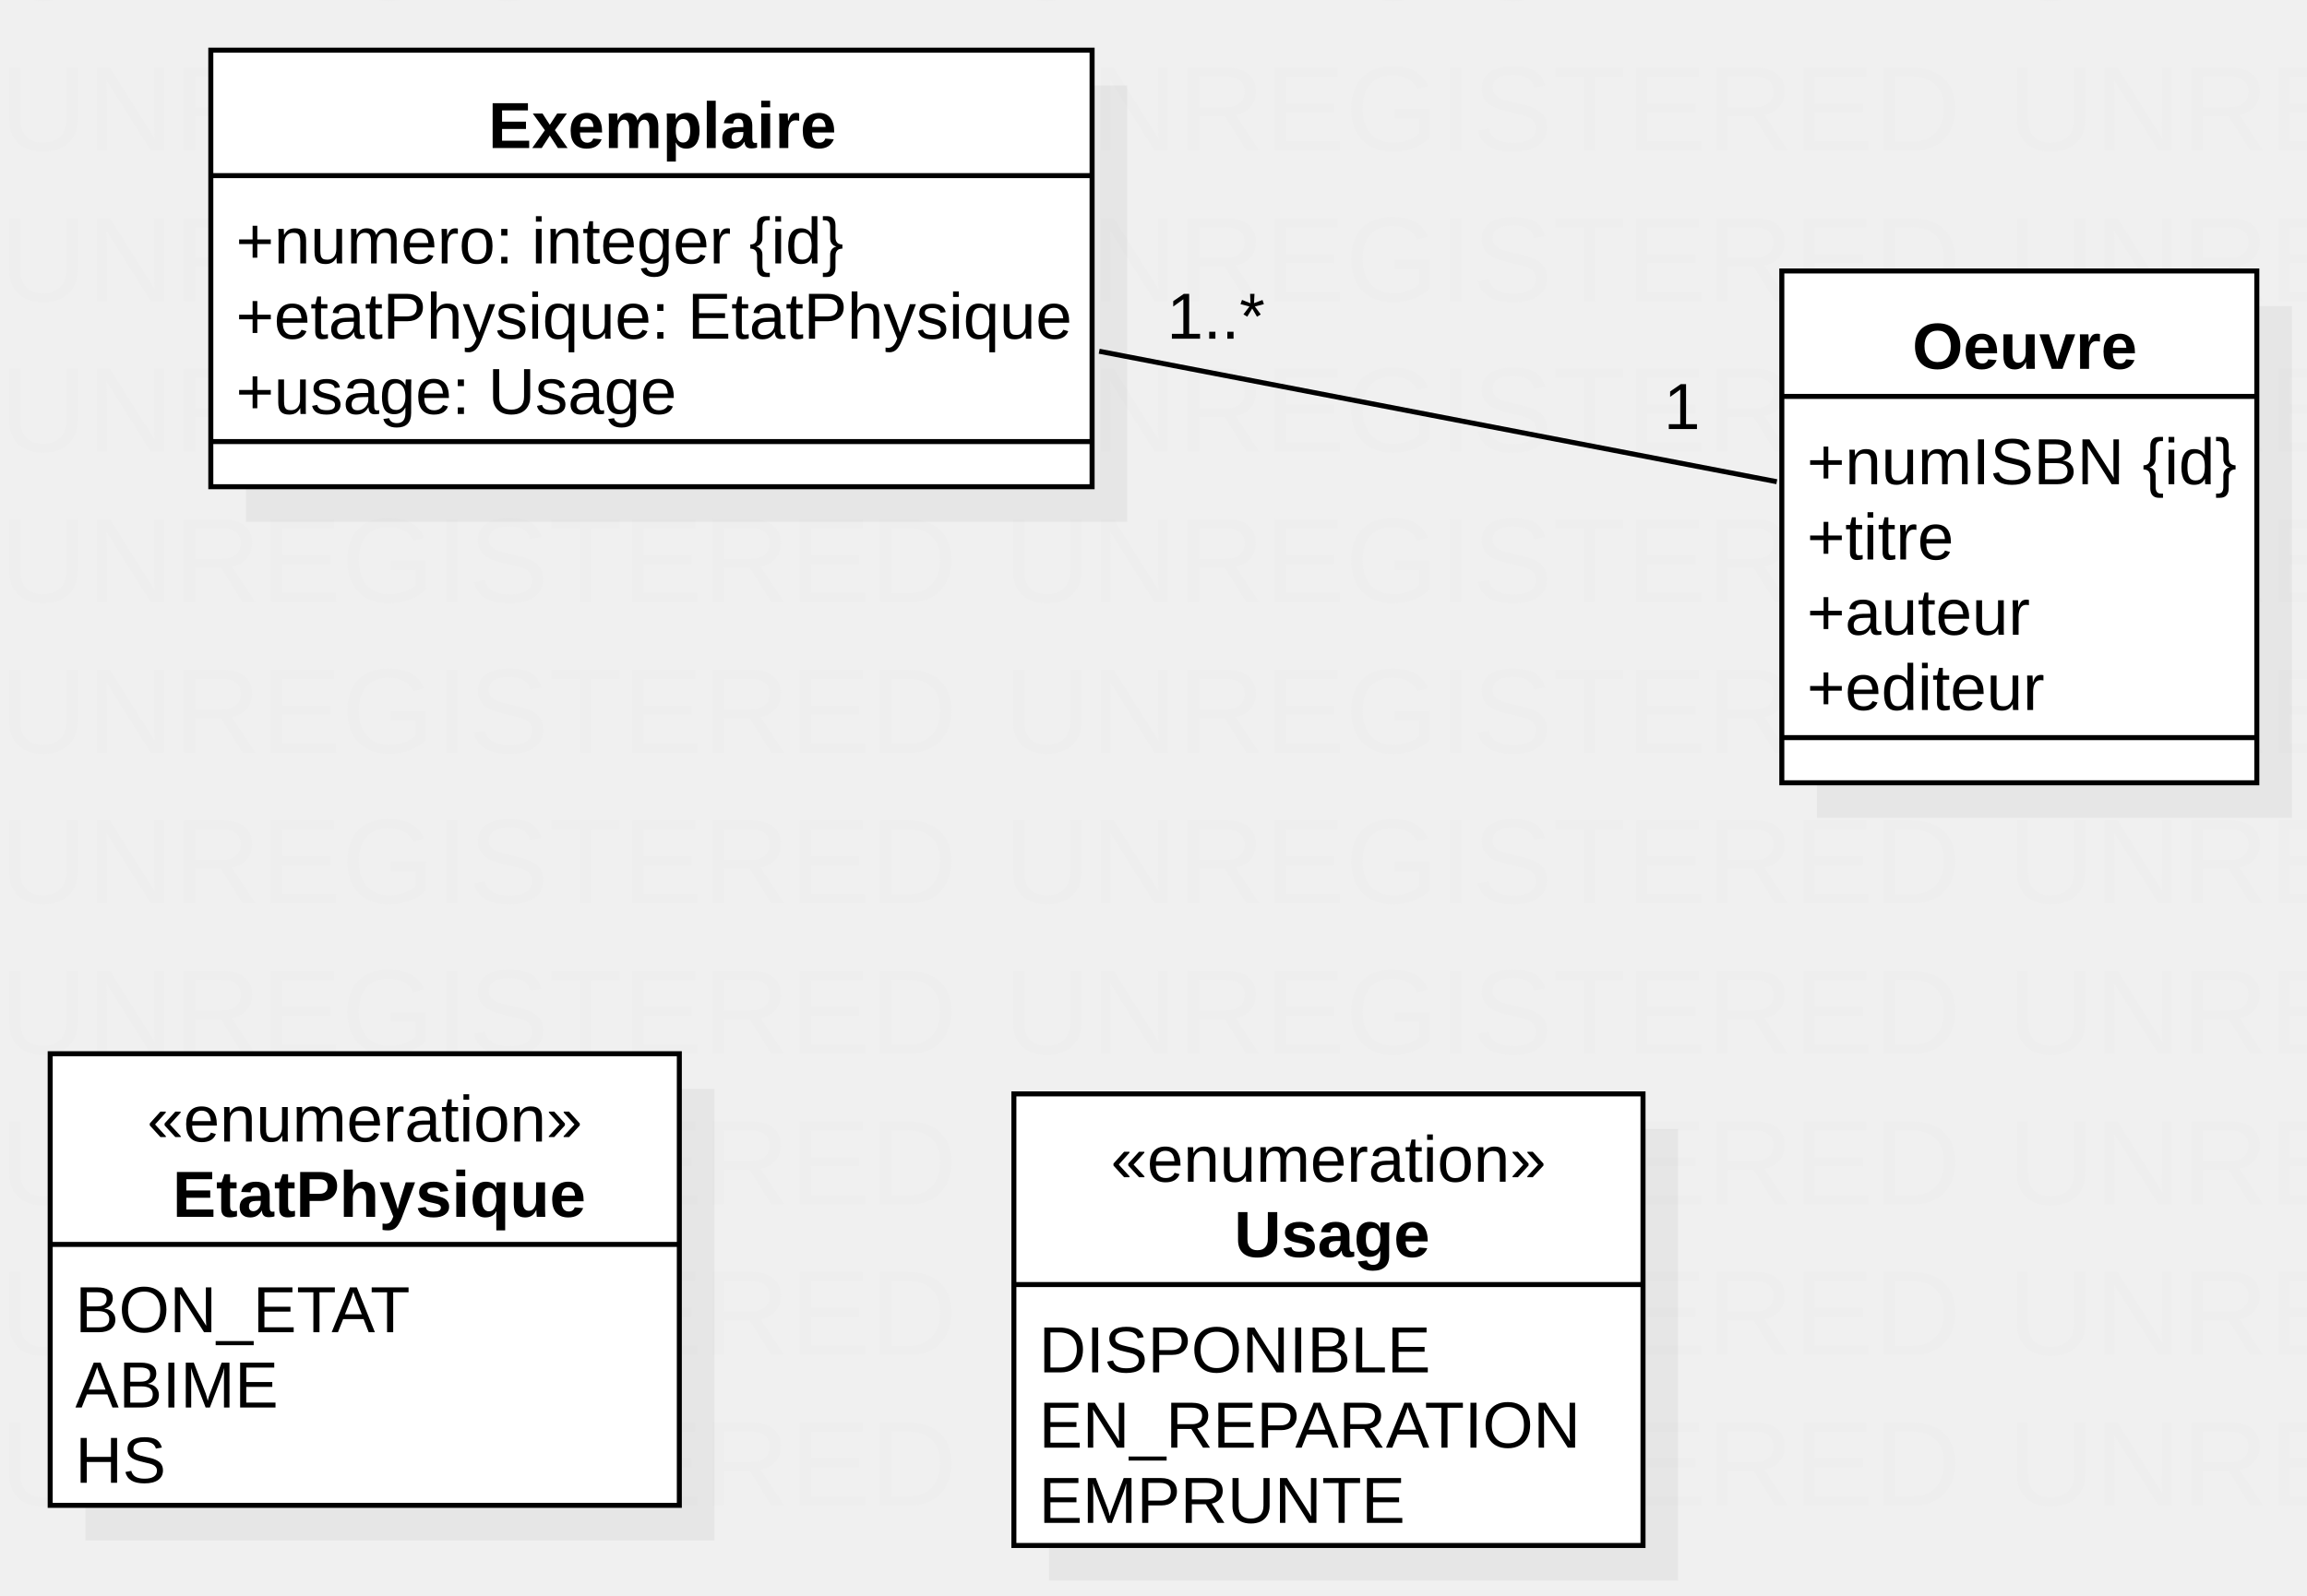
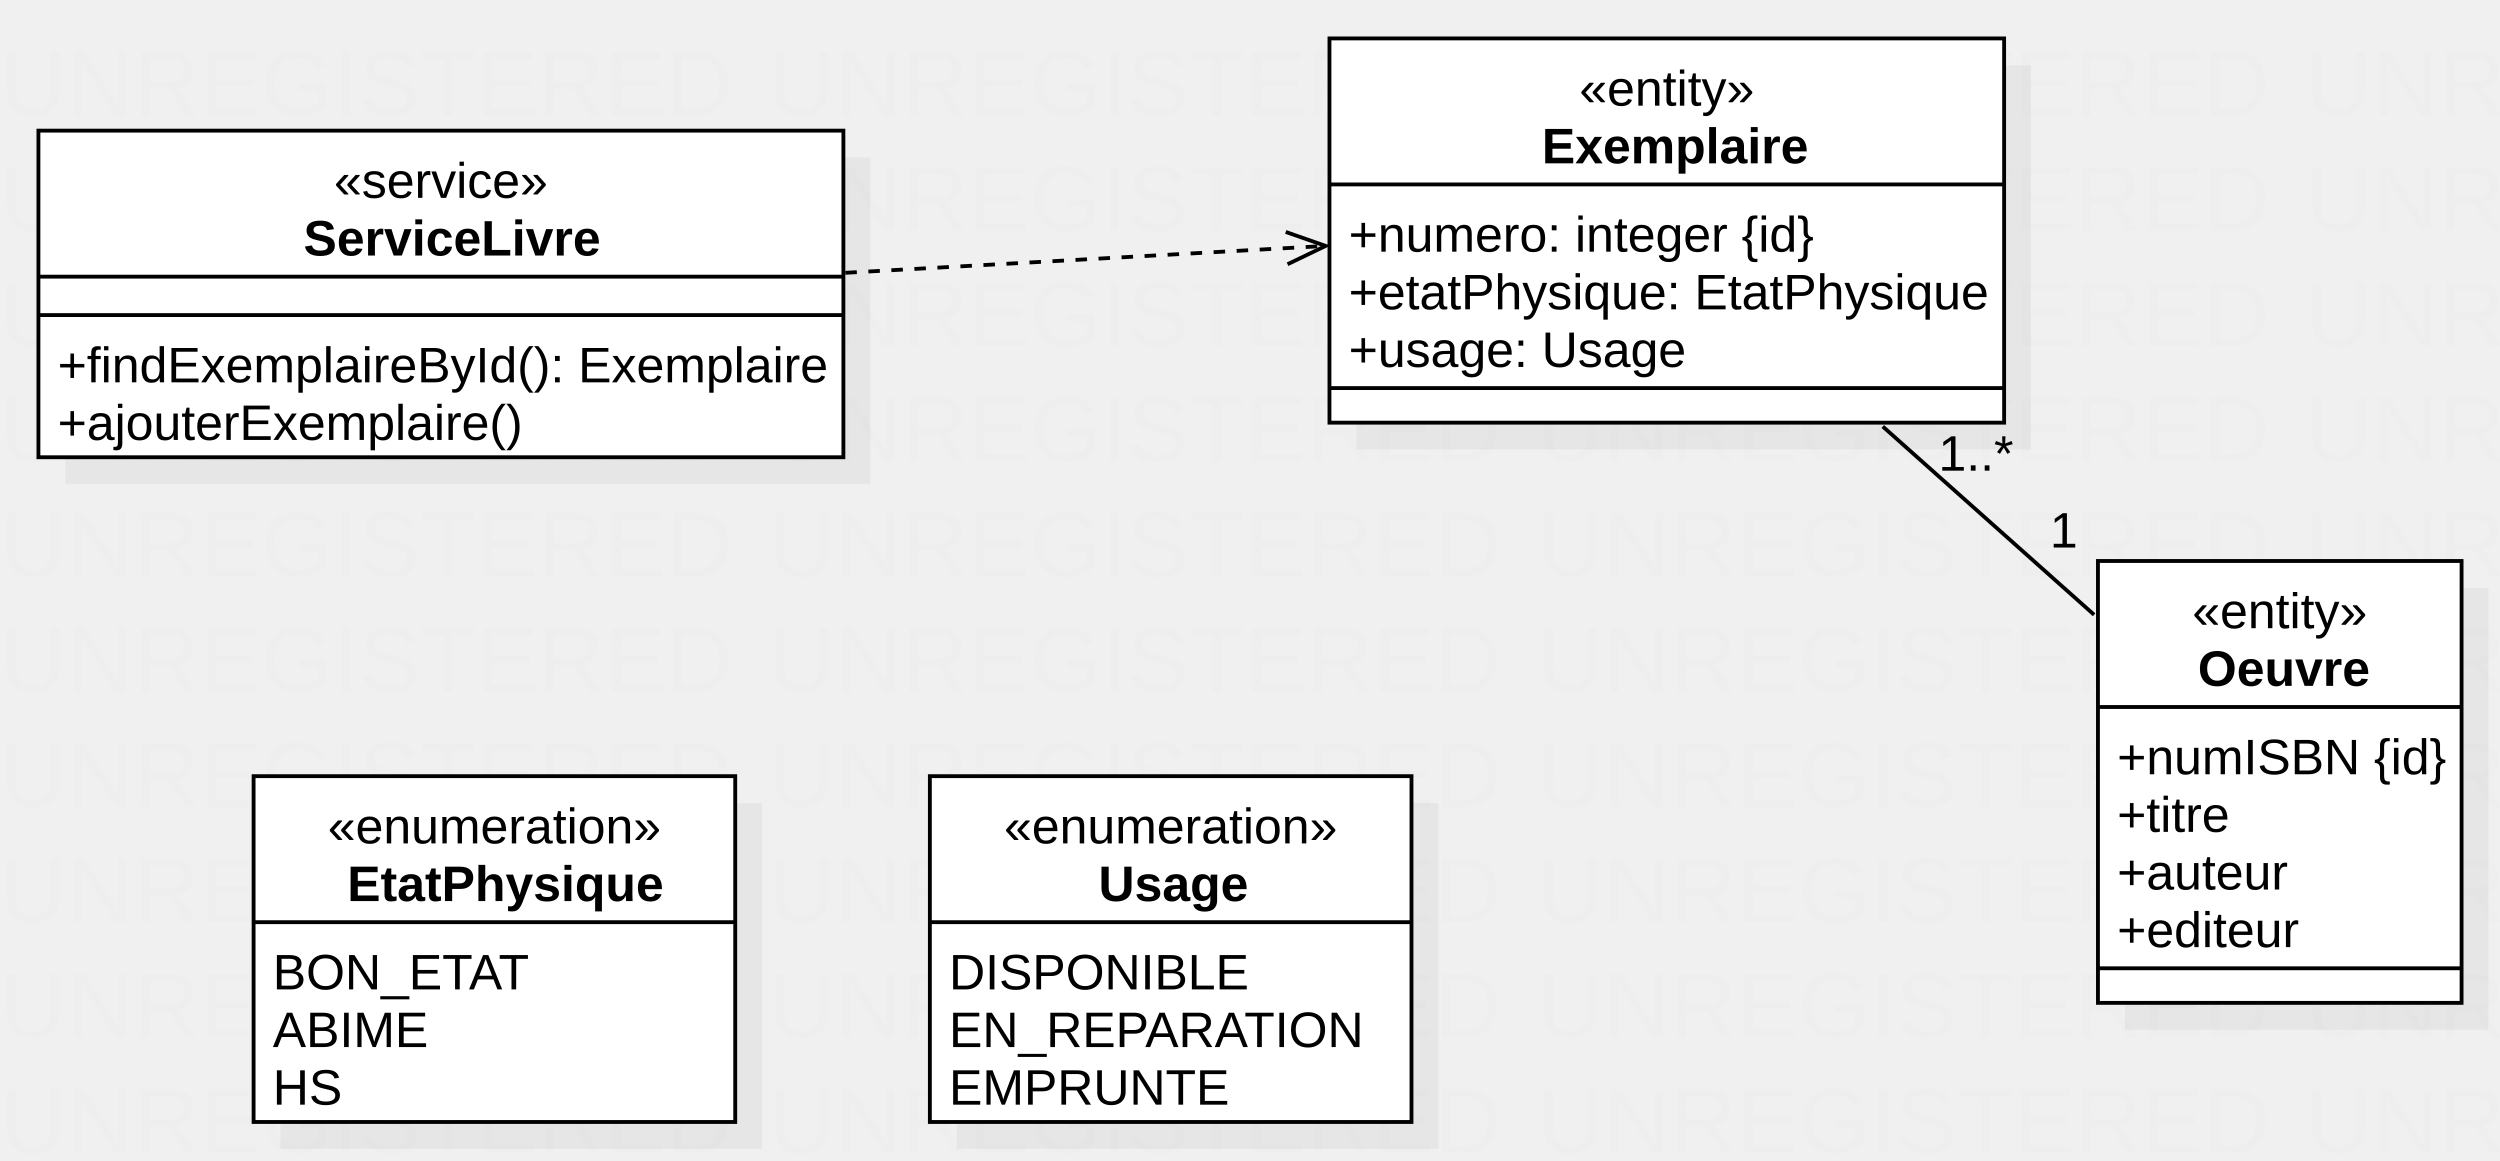
- <svg xmlns="http://www.w3.org/2000/svg" version="1.1" width="459.636" height="318">
+ <svg xmlns="http://www.w3.org/2000/svg" version="1.1" width="650.636" height="302">
  <defs />
  <g>
    <text fill="#eeeeee" stroke="none" font-family="Arial" font-size="24px" font-style="normal" font-weight="normal" text-decoration="none" x="0" y="0">UNREGISTERED</text>
    <text fill="#eeeeee" stroke="none" font-family="Arial" font-size="24px" font-style="normal" font-weight="normal" text-decoration="none" x="0" y="30">UNREGISTERED</text>
    <text fill="#eeeeee" stroke="none" font-family="Arial" font-size="24px" font-style="normal" font-weight="normal" text-decoration="none" x="0" y="60">UNREGISTERED</text>
    <text fill="#eeeeee" stroke="none" font-family="Arial" font-size="24px" font-style="normal" font-weight="normal" text-decoration="none" x="0" y="90">UNREGISTERED</text>
    <text fill="#eeeeee" stroke="none" font-family="Arial" font-size="24px" font-style="normal" font-weight="normal" text-decoration="none" x="0" y="120">UNREGISTERED</text>
    <text fill="#eeeeee" stroke="none" font-family="Arial" font-size="24px" font-style="normal" font-weight="normal" text-decoration="none" x="0" y="150">UNREGISTERED</text>
    <text fill="#eeeeee" stroke="none" font-family="Arial" font-size="24px" font-style="normal" font-weight="normal" text-decoration="none" x="0" y="180">UNREGISTERED</text>
    <text fill="#eeeeee" stroke="none" font-family="Arial" font-size="24px" font-style="normal" font-weight="normal" text-decoration="none" x="0" y="210">UNREGISTERED</text>
    <text fill="#eeeeee" stroke="none" font-family="Arial" font-size="24px" font-style="normal" font-weight="normal" text-decoration="none" x="0" y="240">UNREGISTERED</text>
    <text fill="#eeeeee" stroke="none" font-family="Arial" font-size="24px" font-style="normal" font-weight="normal" text-decoration="none" x="0" y="270">UNREGISTERED</text>
    <text fill="#eeeeee" stroke="none" font-family="Arial" font-size="24px" font-style="normal" font-weight="normal" text-decoration="none" x="0" y="300">UNREGISTERED</text>
    <text fill="#eeeeee" stroke="none" font-family="Arial" font-size="24px" font-style="normal" font-weight="normal" text-decoration="none" x="200" y="0">UNREGISTERED</text>
    <text fill="#eeeeee" stroke="none" font-family="Arial" font-size="24px" font-style="normal" font-weight="normal" text-decoration="none" x="200" y="30">UNREGISTERED</text>
    <text fill="#eeeeee" stroke="none" font-family="Arial" font-size="24px" font-style="normal" font-weight="normal" text-decoration="none" x="200" y="60">UNREGISTERED</text>
    <text fill="#eeeeee" stroke="none" font-family="Arial" font-size="24px" font-style="normal" font-weight="normal" text-decoration="none" x="200" y="90">UNREGISTERED</text>
    <text fill="#eeeeee" stroke="none" font-family="Arial" font-size="24px" font-style="normal" font-weight="normal" text-decoration="none" x="200" y="120">UNREGISTERED</text>
    <text fill="#eeeeee" stroke="none" font-family="Arial" font-size="24px" font-style="normal" font-weight="normal" text-decoration="none" x="200" y="150">UNREGISTERED</text>
    <text fill="#eeeeee" stroke="none" font-family="Arial" font-size="24px" font-style="normal" font-weight="normal" text-decoration="none" x="200" y="180">UNREGISTERED</text>
    <text fill="#eeeeee" stroke="none" font-family="Arial" font-size="24px" font-style="normal" font-weight="normal" text-decoration="none" x="200" y="210">UNREGISTERED</text>
    <text fill="#eeeeee" stroke="none" font-family="Arial" font-size="24px" font-style="normal" font-weight="normal" text-decoration="none" x="200" y="240">UNREGISTERED</text>
    <text fill="#eeeeee" stroke="none" font-family="Arial" font-size="24px" font-style="normal" font-weight="normal" text-decoration="none" x="200" y="270">UNREGISTERED</text>
    <text fill="#eeeeee" stroke="none" font-family="Arial" font-size="24px" font-style="normal" font-weight="normal" text-decoration="none" x="200" y="300">UNREGISTERED</text>
    <text fill="#eeeeee" stroke="none" font-family="Arial" font-size="24px" font-style="normal" font-weight="normal" text-decoration="none" x="400" y="0">UNREGISTERED</text>
    <text fill="#eeeeee" stroke="none" font-family="Arial" font-size="24px" font-style="normal" font-weight="normal" text-decoration="none" x="400" y="30">UNREGISTERED</text>
    <text fill="#eeeeee" stroke="none" font-family="Arial" font-size="24px" font-style="normal" font-weight="normal" text-decoration="none" x="400" y="60">UNREGISTERED</text>
    <text fill="#eeeeee" stroke="none" font-family="Arial" font-size="24px" font-style="normal" font-weight="normal" text-decoration="none" x="400" y="90">UNREGISTERED</text>
    <text fill="#eeeeee" stroke="none" font-family="Arial" font-size="24px" font-style="normal" font-weight="normal" text-decoration="none" x="400" y="120">UNREGISTERED</text>
    <text fill="#eeeeee" stroke="none" font-family="Arial" font-size="24px" font-style="normal" font-weight="normal" text-decoration="none" x="400" y="150">UNREGISTERED</text>
    <text fill="#eeeeee" stroke="none" font-family="Arial" font-size="24px" font-style="normal" font-weight="normal" text-decoration="none" x="400" y="180">UNREGISTERED</text>
    <text fill="#eeeeee" stroke="none" font-family="Arial" font-size="24px" font-style="normal" font-weight="normal" text-decoration="none" x="400" y="210">UNREGISTERED</text>
    <text fill="#eeeeee" stroke="none" font-family="Arial" font-size="24px" font-style="normal" font-weight="normal" text-decoration="none" x="400" y="240">UNREGISTERED</text>
    <text fill="#eeeeee" stroke="none" font-family="Arial" font-size="24px" font-style="normal" font-weight="normal" text-decoration="none" x="400" y="270">UNREGISTERED</text>
    <text fill="#eeeeee" stroke="none" font-family="Arial" font-size="24px" font-style="normal" font-weight="normal" text-decoration="none" x="400" y="300">UNREGISTERED</text>
-     <g transform="translate(-70,-62) scale(1,1)">
-       <rect fill="#C0C0C0" stroke="none" x="119" y="79" width="175.582" height="87" opacity="0.2" />
-     </g>
-     <g transform="translate(-70,-62) scale(1,1)">
-       <rect fill="#ffffff" stroke="none" x="112" y="72" width="175.582" height="87" />
-     </g>
-     <g transform="translate(-70,-62) scale(1,1)">
-       <path fill="none" stroke="#000000" d="M 112 72 L 287.582 72 L 287.582 159 L 112 159 L 112 72 Z Z" stroke-miterlimit="10" />
-     </g>
-     <g transform="translate(-70,-62) scale(1,1)">
-       <path fill="none" stroke="#000000" d="M 112 97 L 287.582 97" stroke-miterlimit="10" />
-     </g>
-     <g transform="translate(-70,-62) scale(1,1)">
-       <path fill="none" stroke="#000000" d="M 112 150 L 287.582 150" stroke-miterlimit="10" />
-     </g>
-     <g transform="translate(-70,-62) scale(1,1)">
-       <g>
-         <path fill="none" stroke="none" />
-         <text fill="#000000" stroke="none" font-family="Arial" font-size="13px" font-style="normal" font-weight="bold" text-decoration="none" x="167.278" y="91.5">Exemplaire</text>
-       </g>
-     </g>
-     <g transform="translate(-70,-62) scale(1,1)">
-       <g>
-         <path fill="none" stroke="none" />
-         <text fill="#000000" stroke="none" font-family="Arial" font-size="13px" font-style="normal" font-weight="normal" text-decoration="none" x="117" y="114.5">+numero: integer {id}</text>
-       </g>
-     </g>
-     <g transform="translate(-70,-62) scale(1,1)">
-       <g>
-         <path fill="none" stroke="none" />
-         <text fill="#000000" stroke="none" font-family="Arial" font-size="13px" font-style="normal" font-weight="normal" text-decoration="none" x="117" y="129.5">+etatPhysique: EtatPhysique</text>
-       </g>
-     </g>
-     <g transform="translate(-70,-62) scale(1,1)">
-       <g>
-         <path fill="none" stroke="none" />
-         <text fill="#000000" stroke="none" font-family="Arial" font-size="13px" font-style="normal" font-weight="normal" text-decoration="none" x="117" y="144.5">+usage: Usage</text>
-       </g>
-     </g>
-     <g transform="translate(-70,-62) scale(1,1)">
-       <rect fill="#C0C0C0" stroke="none" x="432" y="123" width="94.636" height="102" opacity="0.2" />
-     </g>
-     <g transform="translate(-70,-62) scale(1,1)">
-       <rect fill="#ffffff" stroke="none" x="425" y="116" width="94.636" height="102" />
-     </g>
-     <g transform="translate(-70,-62) scale(1,1)">
-       <path fill="none" stroke="#000000" d="M 425 116 L 519.636 116 L 519.636 218 L 425 218 L 425 116 Z Z" stroke-miterlimit="10" />
-     </g>
-     <g transform="translate(-70,-62) scale(1,1)">
-       <path fill="none" stroke="#000000" d="M 425 141 L 519.636 141" stroke-miterlimit="10" />
-     </g>
-     <g transform="translate(-70,-62) scale(1,1)">
-       <path fill="none" stroke="#000000" d="M 425 209 L 519.636 209" stroke-miterlimit="10" />
-     </g>
-     <g transform="translate(-70,-62) scale(1,1)">
-       <g>
-         <path fill="none" stroke="none" />
-         <text fill="#000000" stroke="none" font-family="Arial" font-size="13px" font-style="normal" font-weight="bold" text-decoration="none" x="451.003" y="135.5">Oeuvre</text>
-       </g>
-     </g>
-     <g transform="translate(-70,-62) scale(1,1)">
-       <g>
-         <path fill="none" stroke="none" />
-         <text fill="#000000" stroke="none" font-family="Arial" font-size="13px" font-style="normal" font-weight="normal" text-decoration="none" x="430" y="158.5">+numISBN {id}</text>
-       </g>
-     </g>
-     <g transform="translate(-70,-62) scale(1,1)">
-       <g>
-         <path fill="none" stroke="none" />
-         <text fill="#000000" stroke="none" font-family="Arial" font-size="13px" font-style="normal" font-weight="normal" text-decoration="none" x="430" y="173.5">+titre</text>
-       </g>
-     </g>
-     <g transform="translate(-70,-62) scale(1,1)">
-       <g>
-         <path fill="none" stroke="none" />
-         <text fill="#000000" stroke="none" font-family="Arial" font-size="13px" font-style="normal" font-weight="normal" text-decoration="none" x="430" y="188.5">+auteur</text>
-       </g>
-     </g>
-     <g transform="translate(-70,-62) scale(1,1)">
-       <g>
-         <path fill="none" stroke="none" />
-         <text fill="#000000" stroke="none" font-family="Arial" font-size="13px" font-style="normal" font-weight="normal" text-decoration="none" x="430" y="203.5">+editeur</text>
-       </g>
-     </g>
-     <g transform="translate(-70,-62) scale(1,1)">
-       <rect fill="#C0C0C0" stroke="none" x="87" y="279" width="125.346" height="90" opacity="0.2" />
-     </g>
-     <g transform="translate(-70,-62) scale(1,1)">
-       <rect fill="#ffffff" stroke="none" x="80" y="272" width="125.346" height="90" />
-     </g>
-     <g transform="translate(-70,-62) scale(1,1)">
-       <path fill="none" stroke="#000000" d="M 80 272 L 205.346 272 L 205.346 362 L 80 362 L 80 272 Z Z" stroke-miterlimit="10" />
-     </g>
-     <g transform="translate(-70,-62) scale(1,1)">
-       <path fill="none" stroke="#000000" d="M 80 310 L 205.346 310" stroke-miterlimit="10" />
-     </g>
-     <g transform="translate(-70,-62) scale(1,1)">
-       <g>
-         <path fill="none" stroke="none" />
-         <text fill="#000000" stroke="none" font-family="Arial" font-size="13px" font-style="normal" font-weight="normal" text-decoration="none" x="99.309" y="289.5">«enumeration»</text>
-       </g>
-     </g>
-     <g transform="translate(-70,-62) scale(1,1)">
-       <g>
-         <path fill="none" stroke="none" />
-         <text fill="#000000" stroke="none" font-family="Arial" font-size="13px" font-style="normal" font-weight="bold" text-decoration="none" x="104.371" y="304.5">EtatPhysique</text>
-       </g>
-     </g>
-     <g transform="translate(-70,-62) scale(1,1)">
-       <g>
-         <path fill="none" stroke="none" />
-         <text fill="#000000" stroke="none" font-family="Arial" font-size="13px" font-style="normal" font-weight="normal" text-decoration="none" x="85" y="327.5">BON_ETAT</text>
-       </g>
-     </g>
-     <g transform="translate(-70,-62) scale(1,1)">
-       <g>
-         <path fill="none" stroke="none" />
-         <text fill="#000000" stroke="none" font-family="Arial" font-size="13px" font-style="normal" font-weight="normal" text-decoration="none" x="85" y="342.5">ABIME</text>
-       </g>
-     </g>
-     <g transform="translate(-70,-62) scale(1,1)">
-       <g>
-         <path fill="none" stroke="none" />
-         <text fill="#000000" stroke="none" font-family="Arial" font-size="13px" font-style="normal" font-weight="normal" text-decoration="none" x="85" y="357.5">HS</text>
-       </g>
-     </g>
-     <g transform="translate(-70,-62) scale(1,1)">
-       <rect fill="#C0C0C0" stroke="none" x="279" y="287" width="125.346" height="90" opacity="0.2" />
-     </g>
-     <g transform="translate(-70,-62) scale(1,1)">
-       <rect fill="#ffffff" stroke="none" x="272" y="280" width="125.346" height="90" />
-     </g>
-     <g transform="translate(-70,-62) scale(1,1)">
-       <path fill="none" stroke="#000000" d="M 272 280 L 397.346 280 L 397.346 370 L 272 370 L 272 280 Z Z" stroke-miterlimit="10" />
-     </g>
-     <g transform="translate(-70,-62) scale(1,1)">
-       <path fill="none" stroke="#000000" d="M 272 318 L 397.346 318" stroke-miterlimit="10" />
-     </g>
-     <g transform="translate(-70,-62) scale(1,1)">
-       <g>
-         <path fill="none" stroke="none" />
-         <text fill="#000000" stroke="none" font-family="Arial" font-size="13px" font-style="normal" font-weight="normal" text-decoration="none" x="291.309" y="297.5">«enumeration»</text>
-       </g>
-     </g>
-     <g transform="translate(-70,-62) scale(1,1)">
-       <g>
-         <path fill="none" stroke="none" />
-         <text fill="#000000" stroke="none" font-family="Arial" font-size="13px" font-style="normal" font-weight="bold" text-decoration="none" x="315.884" y="312.5">Usage</text>
-       </g>
-     </g>
-     <g transform="translate(-70,-62) scale(1,1)">
-       <g>
-         <path fill="none" stroke="none" />
-         <text fill="#000000" stroke="none" font-family="Arial" font-size="13px" font-style="normal" font-weight="normal" text-decoration="none" x="277" y="335.5">DISPONIBLE</text>
-       </g>
-     </g>
-     <g transform="translate(-70,-62) scale(1,1)">
-       <g>
-         <path fill="none" stroke="none" />
-         <text fill="#000000" stroke="none" font-family="Arial" font-size="13px" font-style="normal" font-weight="normal" text-decoration="none" x="277" y="350.5">EN_REPARATION</text>
-       </g>
-     </g>
-     <g transform="translate(-70,-62) scale(1,1)">
-       <g>
-         <path fill="none" stroke="none" />
-         <text fill="#000000" stroke="none" font-family="Arial" font-size="13px" font-style="normal" font-weight="normal" text-decoration="none" x="277" y="365.5">EMPRUNTE</text>
-       </g>
-     </g>
-     <g transform="translate(-70,-62) scale(1,1)">
-       <path fill="none" stroke="#000000" d="M 424 158 L 289 132" stroke-miterlimit="10" />
-     </g>
-     <g transform="translate(-70,-62) scale(1,1)">
-       <g>
-         <path fill="none" stroke="none" />
-         <text fill="#000000" stroke="none" font-family="Arial" font-size="13px" font-style="normal" font-weight="normal" text-decoration="none" x="401.5" y="147.5">1</text>
-       </g>
-     </g>
-     <g transform="translate(-70,-62) scale(1,1)">
-       <g>
-         <path fill="none" stroke="none" />
-         <text fill="#000000" stroke="none" font-family="Arial" font-size="13px" font-style="normal" font-weight="normal" text-decoration="none" x="302.5" y="129.5">1..*</text>
-       </g>
+     <text fill="#eeeeee" stroke="none" font-family="Arial" font-size="24px" font-style="normal" font-weight="normal" text-decoration="none" x="600" y="0">UNREGISTERED</text>
+     <text fill="#eeeeee" stroke="none" font-family="Arial" font-size="24px" font-style="normal" font-weight="normal" text-decoration="none" x="600" y="30">UNREGISTERED</text>
+     <text fill="#eeeeee" stroke="none" font-family="Arial" font-size="24px" font-style="normal" font-weight="normal" text-decoration="none" x="600" y="60">UNREGISTERED</text>
+     <text fill="#eeeeee" stroke="none" font-family="Arial" font-size="24px" font-style="normal" font-weight="normal" text-decoration="none" x="600" y="90">UNREGISTERED</text>
+     <text fill="#eeeeee" stroke="none" font-family="Arial" font-size="24px" font-style="normal" font-weight="normal" text-decoration="none" x="600" y="120">UNREGISTERED</text>
+     <text fill="#eeeeee" stroke="none" font-family="Arial" font-size="24px" font-style="normal" font-weight="normal" text-decoration="none" x="600" y="150">UNREGISTERED</text>
+     <text fill="#eeeeee" stroke="none" font-family="Arial" font-size="24px" font-style="normal" font-weight="normal" text-decoration="none" x="600" y="180">UNREGISTERED</text>
+     <text fill="#eeeeee" stroke="none" font-family="Arial" font-size="24px" font-style="normal" font-weight="normal" text-decoration="none" x="600" y="210">UNREGISTERED</text>
+     <text fill="#eeeeee" stroke="none" font-family="Arial" font-size="24px" font-style="normal" font-weight="normal" text-decoration="none" x="600" y="240">UNREGISTERED</text>
+     <text fill="#eeeeee" stroke="none" font-family="Arial" font-size="24px" font-style="normal" font-weight="normal" text-decoration="none" x="600" y="270">UNREGISTERED</text>
+     <text fill="#eeeeee" stroke="none" font-family="Arial" font-size="24px" font-style="normal" font-weight="normal" text-decoration="none" x="600" y="300">UNREGISTERED</text>
+     <g transform="translate(-14,-62) scale(1,1)">
+       <rect fill="#C0C0C0" stroke="none" x="367" y="79" width="175.582" height="100" opacity="0.2" />
+     </g>
+     <g transform="translate(-14,-62) scale(1,1)">
+       <rect fill="#ffffff" stroke="none" x="360" y="72" width="175.582" height="100" />
+     </g>
+     <g transform="translate(-14,-62) scale(1,1)">
+       <path fill="none" stroke="#000000" d="M 360 72 L 535.582 72 L 535.582 172 L 360 172 L 360 72 Z Z" stroke-miterlimit="10" />
+     </g>
+     <g transform="translate(-14,-62) scale(1,1)">
+       <path fill="none" stroke="#000000" d="M 360 110 L 535.582 110" stroke-miterlimit="10" />
+     </g>
+     <g transform="translate(-14,-62) scale(1,1)">
+       <path fill="none" stroke="#000000" d="M 360 163 L 535.582 163" stroke-miterlimit="10" />
+     </g>
+     <g transform="translate(-14,-62) scale(1,1)">
+       <g>
+         <path fill="none" stroke="none" />
+         <text fill="#000000" stroke="none" font-family="Arial" font-size="13px" font-style="normal" font-weight="normal" text-decoration="none" x="425.025" y="89.5">«entity»</text>
+       </g>
+     </g>
+     <g transform="translate(-14,-62) scale(1,1)">
+       <g>
+         <path fill="none" stroke="none" />
+         <text fill="#000000" stroke="none" font-family="Arial" font-size="13px" font-style="normal" font-weight="bold" text-decoration="none" x="415.278" y="104.5">Exemplaire</text>
+       </g>
+     </g>
+     <g transform="translate(-14,-62) scale(1,1)">
+       <g>
+         <path fill="none" stroke="none" />
+         <text fill="#000000" stroke="none" font-family="Arial" font-size="13px" font-style="normal" font-weight="normal" text-decoration="none" x="365" y="127.5">+numero: integer {id}</text>
+       </g>
+     </g>
+     <g transform="translate(-14,-62) scale(1,1)">
+       <g>
+         <path fill="none" stroke="none" />
+         <text fill="#000000" stroke="none" font-family="Arial" font-size="13px" font-style="normal" font-weight="normal" text-decoration="none" x="365" y="142.5">+etatPhysique: EtatPhysique</text>
+       </g>
+     </g>
+     <g transform="translate(-14,-62) scale(1,1)">
+       <g>
+         <path fill="none" stroke="none" />
+         <text fill="#000000" stroke="none" font-family="Arial" font-size="13px" font-style="normal" font-weight="normal" text-decoration="none" x="365" y="157.5">+usage: Usage</text>
+       </g>
+     </g>
+     <g transform="translate(-14,-62) scale(1,1)">
+       <rect fill="#C0C0C0" stroke="none" x="567" y="215" width="94.636" height="115" opacity="0.2" />
+     </g>
+     <g transform="translate(-14,-62) scale(1,1)">
+       <rect fill="#ffffff" stroke="none" x="560" y="208" width="94.636" height="115" />
+     </g>
+     <g transform="translate(-14,-62) scale(1,1)">
+       <path fill="none" stroke="#000000" d="M 560 208 L 654.636 208 L 654.636 323 L 560 323 L 560 208 Z Z" stroke-miterlimit="10" />
+     </g>
+     <g transform="translate(-14,-62) scale(1,1)">
+       <path fill="none" stroke="#000000" d="M 560 246 L 654.636 246" stroke-miterlimit="10" />
+     </g>
+     <g transform="translate(-14,-62) scale(1,1)">
+       <path fill="none" stroke="#000000" d="M 560 314 L 654.636 314" stroke-miterlimit="10" />
+     </g>
+     <g transform="translate(-14,-62) scale(1,1)">
+       <g>
+         <path fill="none" stroke="none" />
+         <text fill="#000000" stroke="none" font-family="Arial" font-size="13px" font-style="normal" font-weight="normal" text-decoration="none" x="584.552" y="225.5">«entity»</text>
+       </g>
+     </g>
+     <g transform="translate(-14,-62) scale(1,1)">
+       <g>
+         <path fill="none" stroke="none" />
+         <text fill="#000000" stroke="none" font-family="Arial" font-size="13px" font-style="normal" font-weight="bold" text-decoration="none" x="586.003" y="240.5">Oeuvre</text>
+       </g>
+     </g>
+     <g transform="translate(-14,-62) scale(1,1)">
+       <g>
+         <path fill="none" stroke="none" />
+         <text fill="#000000" stroke="none" font-family="Arial" font-size="13px" font-style="normal" font-weight="normal" text-decoration="none" x="565" y="263.5">+numISBN {id}</text>
+       </g>
+     </g>
+     <g transform="translate(-14,-62) scale(1,1)">
+       <g>
+         <path fill="none" stroke="none" />
+         <text fill="#000000" stroke="none" font-family="Arial" font-size="13px" font-style="normal" font-weight="normal" text-decoration="none" x="565" y="278.5">+titre</text>
+       </g>
+     </g>
+     <g transform="translate(-14,-62) scale(1,1)">
+       <g>
+         <path fill="none" stroke="none" />
+         <text fill="#000000" stroke="none" font-family="Arial" font-size="13px" font-style="normal" font-weight="normal" text-decoration="none" x="565" y="293.5">+auteur</text>
+       </g>
+     </g>
+     <g transform="translate(-14,-62) scale(1,1)">
+       <g>
+         <path fill="none" stroke="none" />
+         <text fill="#000000" stroke="none" font-family="Arial" font-size="13px" font-style="normal" font-weight="normal" text-decoration="none" x="565" y="308.5">+editeur</text>
+       </g>
+     </g>
+     <g transform="translate(-14,-62) scale(1,1)">
+       <rect fill="#C0C0C0" stroke="none" x="87" y="271" width="125.346" height="90" opacity="0.2" />
+     </g>
+     <g transform="translate(-14,-62) scale(1,1)">
+       <rect fill="#ffffff" stroke="none" x="80" y="264" width="125.346" height="90" />
+     </g>
+     <g transform="translate(-14,-62) scale(1,1)">
+       <path fill="none" stroke="#000000" d="M 80 264 L 205.346 264 L 205.346 354 L 80 354 L 80 264 Z Z" stroke-miterlimit="10" />
+     </g>
+     <g transform="translate(-14,-62) scale(1,1)">
+       <path fill="none" stroke="#000000" d="M 80 302 L 205.346 302" stroke-miterlimit="10" />
+     </g>
+     <g transform="translate(-14,-62) scale(1,1)">
+       <g>
+         <path fill="none" stroke="none" />
+         <text fill="#000000" stroke="none" font-family="Arial" font-size="13px" font-style="normal" font-weight="normal" text-decoration="none" x="99.309" y="281.5">«enumeration»</text>
+       </g>
+     </g>
+     <g transform="translate(-14,-62) scale(1,1)">
+       <g>
+         <path fill="none" stroke="none" />
+         <text fill="#000000" stroke="none" font-family="Arial" font-size="13px" font-style="normal" font-weight="bold" text-decoration="none" x="104.371" y="296.5">EtatPhysique</text>
+       </g>
+     </g>
+     <g transform="translate(-14,-62) scale(1,1)">
+       <g>
+         <path fill="none" stroke="none" />
+         <text fill="#000000" stroke="none" font-family="Arial" font-size="13px" font-style="normal" font-weight="normal" text-decoration="none" x="85" y="319.5">BON_ETAT</text>
+       </g>
+     </g>
+     <g transform="translate(-14,-62) scale(1,1)">
+       <g>
+         <path fill="none" stroke="none" />
+         <text fill="#000000" stroke="none" font-family="Arial" font-size="13px" font-style="normal" font-weight="normal" text-decoration="none" x="85" y="334.5">ABIME</text>
+       </g>
+     </g>
+     <g transform="translate(-14,-62) scale(1,1)">
+       <g>
+         <path fill="none" stroke="none" />
+         <text fill="#000000" stroke="none" font-family="Arial" font-size="13px" font-style="normal" font-weight="normal" text-decoration="none" x="85" y="349.5">HS</text>
+       </g>
+     </g>
+     <g transform="translate(-14,-62) scale(1,1)">
+       <rect fill="#C0C0C0" stroke="none" x="263" y="271" width="125.346" height="90" opacity="0.2" />
+     </g>
+     <g transform="translate(-14,-62) scale(1,1)">
+       <rect fill="#ffffff" stroke="none" x="256" y="264" width="125.346" height="90" />
+     </g>
+     <g transform="translate(-14,-62) scale(1,1)">
+       <path fill="none" stroke="#000000" d="M 256 264 L 381.346 264 L 381.346 354 L 256 354 L 256 264 Z Z" stroke-miterlimit="10" />
+     </g>
+     <g transform="translate(-14,-62) scale(1,1)">
+       <path fill="none" stroke="#000000" d="M 256 302 L 381.346 302" stroke-miterlimit="10" />
+     </g>
+     <g transform="translate(-14,-62) scale(1,1)">
+       <g>
+         <path fill="none" stroke="none" />
+         <text fill="#000000" stroke="none" font-family="Arial" font-size="13px" font-style="normal" font-weight="normal" text-decoration="none" x="275.309" y="281.5">«enumeration»</text>
+       </g>
+     </g>
+     <g transform="translate(-14,-62) scale(1,1)">
+       <g>
+         <path fill="none" stroke="none" />
+         <text fill="#000000" stroke="none" font-family="Arial" font-size="13px" font-style="normal" font-weight="bold" text-decoration="none" x="299.884" y="296.5">Usage</text>
+       </g>
+     </g>
+     <g transform="translate(-14,-62) scale(1,1)">
+       <g>
+         <path fill="none" stroke="none" />
+         <text fill="#000000" stroke="none" font-family="Arial" font-size="13px" font-style="normal" font-weight="normal" text-decoration="none" x="261" y="319.5">DISPONIBLE</text>
+       </g>
+     </g>
+     <g transform="translate(-14,-62) scale(1,1)">
+       <g>
+         <path fill="none" stroke="none" />
+         <text fill="#000000" stroke="none" font-family="Arial" font-size="13px" font-style="normal" font-weight="normal" text-decoration="none" x="261" y="334.5">EN_REPARATION</text>
+       </g>
+     </g>
+     <g transform="translate(-14,-62) scale(1,1)">
+       <g>
+         <path fill="none" stroke="none" />
+         <text fill="#000000" stroke="none" font-family="Arial" font-size="13px" font-style="normal" font-weight="normal" text-decoration="none" x="261" y="349.5">EMPRUNTE</text>
+       </g>
+     </g>
+     <g transform="translate(-14,-62) scale(1,1)">
+       <path fill="none" stroke="#000000" d="M 559 222 L 504 173" stroke-miterlimit="10" />
+     </g>
+     <g transform="translate(-14,-62) scale(1,1)">
+       <g>
+         <path fill="none" stroke="none" />
+         <text fill="#000000" stroke="none" font-family="Arial" font-size="13px" font-style="normal" font-weight="normal" text-decoration="none" x="547.5" y="204.5">1</text>
+       </g>
+     </g>
+     <g transform="translate(-14,-62) scale(1,1)">
+       <g>
+         <path fill="none" stroke="none" />
+         <text fill="#000000" stroke="none" font-family="Arial" font-size="13px" font-style="normal" font-weight="normal" text-decoration="none" x="518.5" y="184.5">1..*</text>
+       </g>
+     </g>
+     <g transform="translate(-14,-62) scale(1,1)">
+       <rect fill="#C0C0C0" stroke="none" x="31" y="103" width="209.497" height="85" opacity="0.2" />
+     </g>
+     <g transform="translate(-14,-62) scale(1,1)">
+       <rect fill="#ffffff" stroke="none" x="24" y="96" width="209.497" height="85" />
+     </g>
+     <g transform="translate(-14,-62) scale(1,1)">
+       <path fill="none" stroke="#000000" d="M 24 96 L 233.497 96 L 233.497 181 L 24 181 L 24 96 Z Z" stroke-miterlimit="10" />
+     </g>
+     <g transform="translate(-14,-62) scale(1,1)">
+       <path fill="none" stroke="#000000" d="M 24 134 L 233.497 134" stroke-miterlimit="10" />
+     </g>
+     <g transform="translate(-14,-62) scale(1,1)">
+       <path fill="none" stroke="#000000" d="M 24 144 L 233.497 144" stroke-miterlimit="10" />
+     </g>
+     <g transform="translate(-14,-62) scale(1,1)">
+       <g>
+         <path fill="none" stroke="none" />
+         <text fill="#000000" stroke="none" font-family="Arial" font-size="13px" font-style="normal" font-weight="normal" text-decoration="none" x="100.93" y="113.5">«service»</text>
+       </g>
+     </g>
+     <g transform="translate(-14,-62) scale(1,1)">
+       <g>
+         <path fill="none" stroke="none" />
+         <text fill="#000000" stroke="none" font-family="Arial" font-size="13px" font-style="normal" font-weight="bold" text-decoration="none" x="92.986" y="128.5">ServiceLivre</text>
+       </g>
+     </g>
+     <g transform="translate(-14,-62) scale(1,1)">
+       <g>
+         <path fill="none" stroke="none" />
+         <text fill="#000000" stroke="none" font-family="Arial" font-size="13px" font-style="normal" font-weight="normal" text-decoration="none" x="29" y="161.5">+findExemplaireById(): Exemplaire</text>
+       </g>
+     </g>
+     <g transform="translate(-14,-62) scale(1,1)">
+       <g>
+         <path fill="none" stroke="none" />
+         <text fill="#000000" stroke="none" font-family="Arial" font-size="13px" font-style="normal" font-weight="normal" text-decoration="none" x="29" y="176.5">+ajouterExemplaire()</text>
+       </g>
+     </g>
+     <g transform="translate(-14,-62) scale(1,1)">
+       <path fill="none" stroke="#000000" d="M 234 133 L 359 126" stroke-miterlimit="10" stroke-dasharray="3" />
+     </g>
+     <g transform="translate(-14,-62) scale(1,1)">
+       <path fill="none" stroke="#000000" d="M 349.089 130.771 L 359 126 L 348.618 122.365" stroke-miterlimit="10" />
    </g>
  </g>
</svg>
